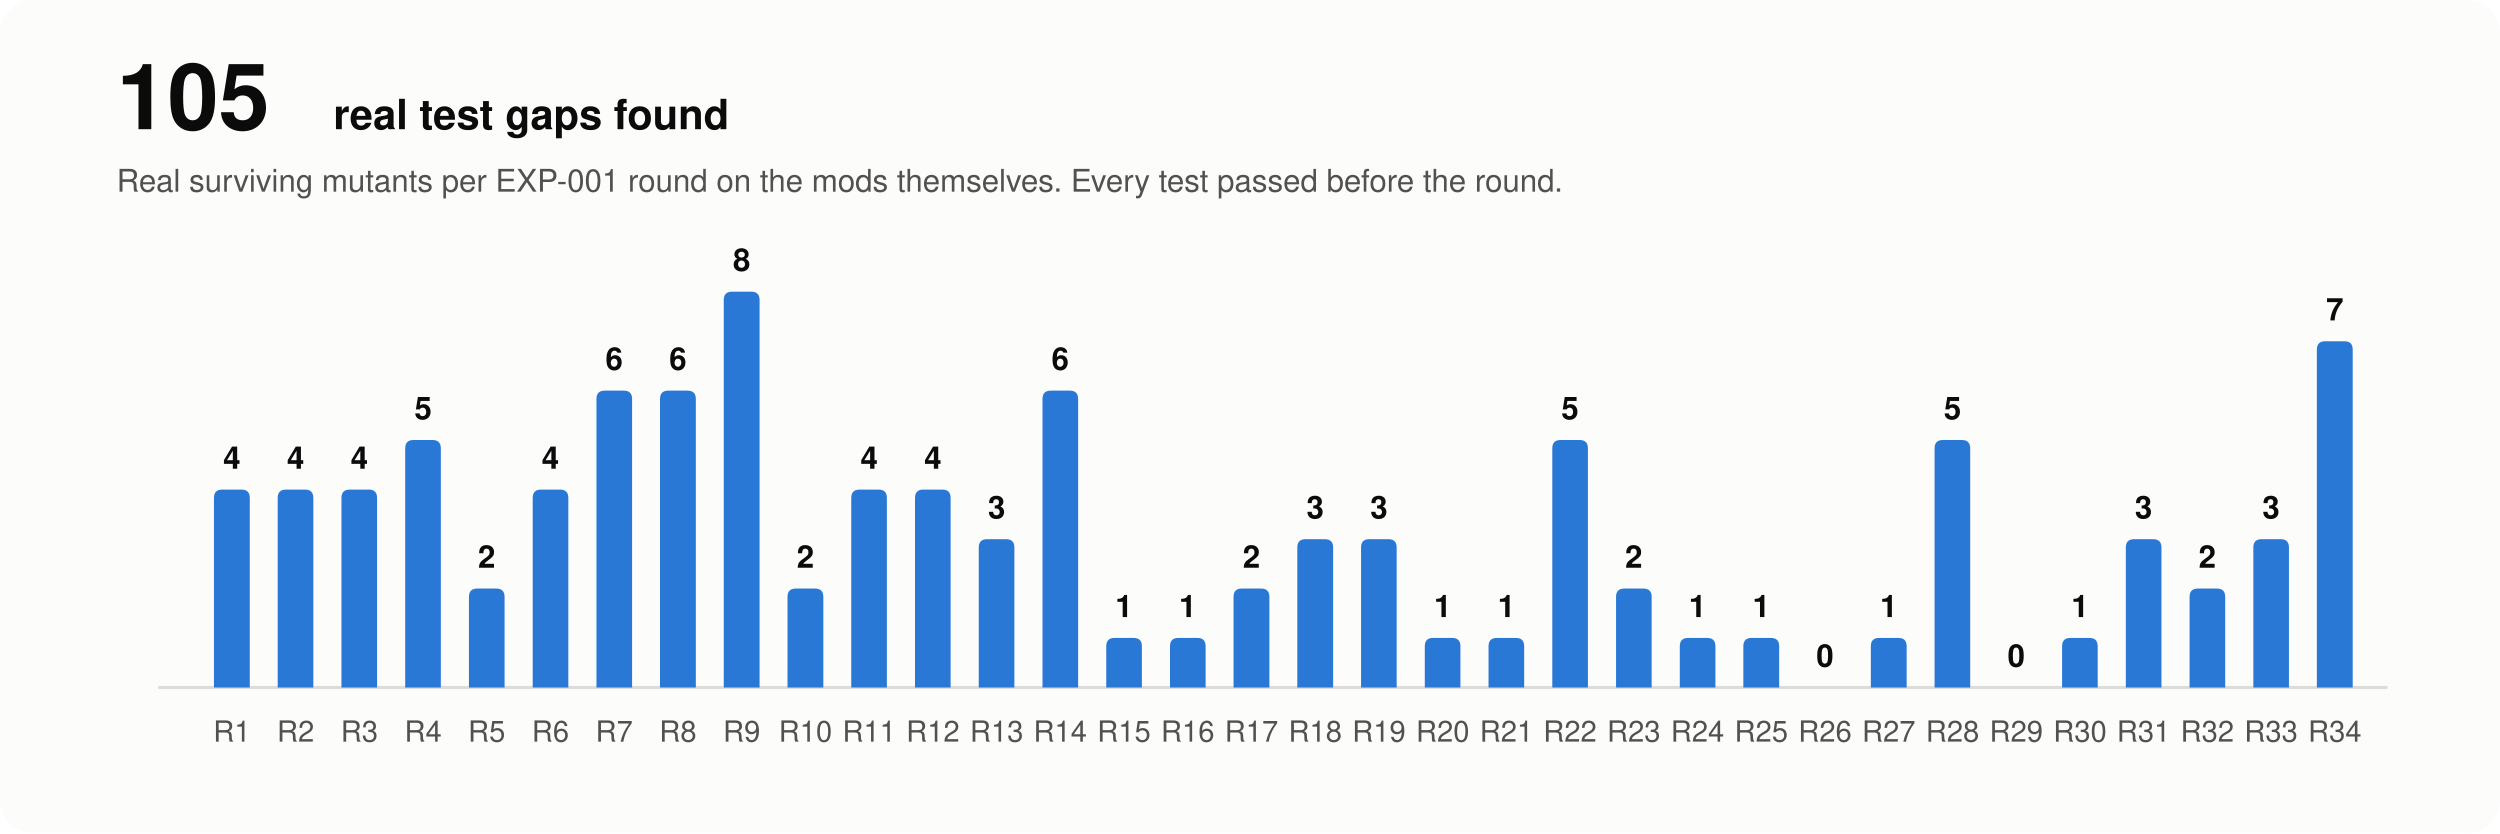
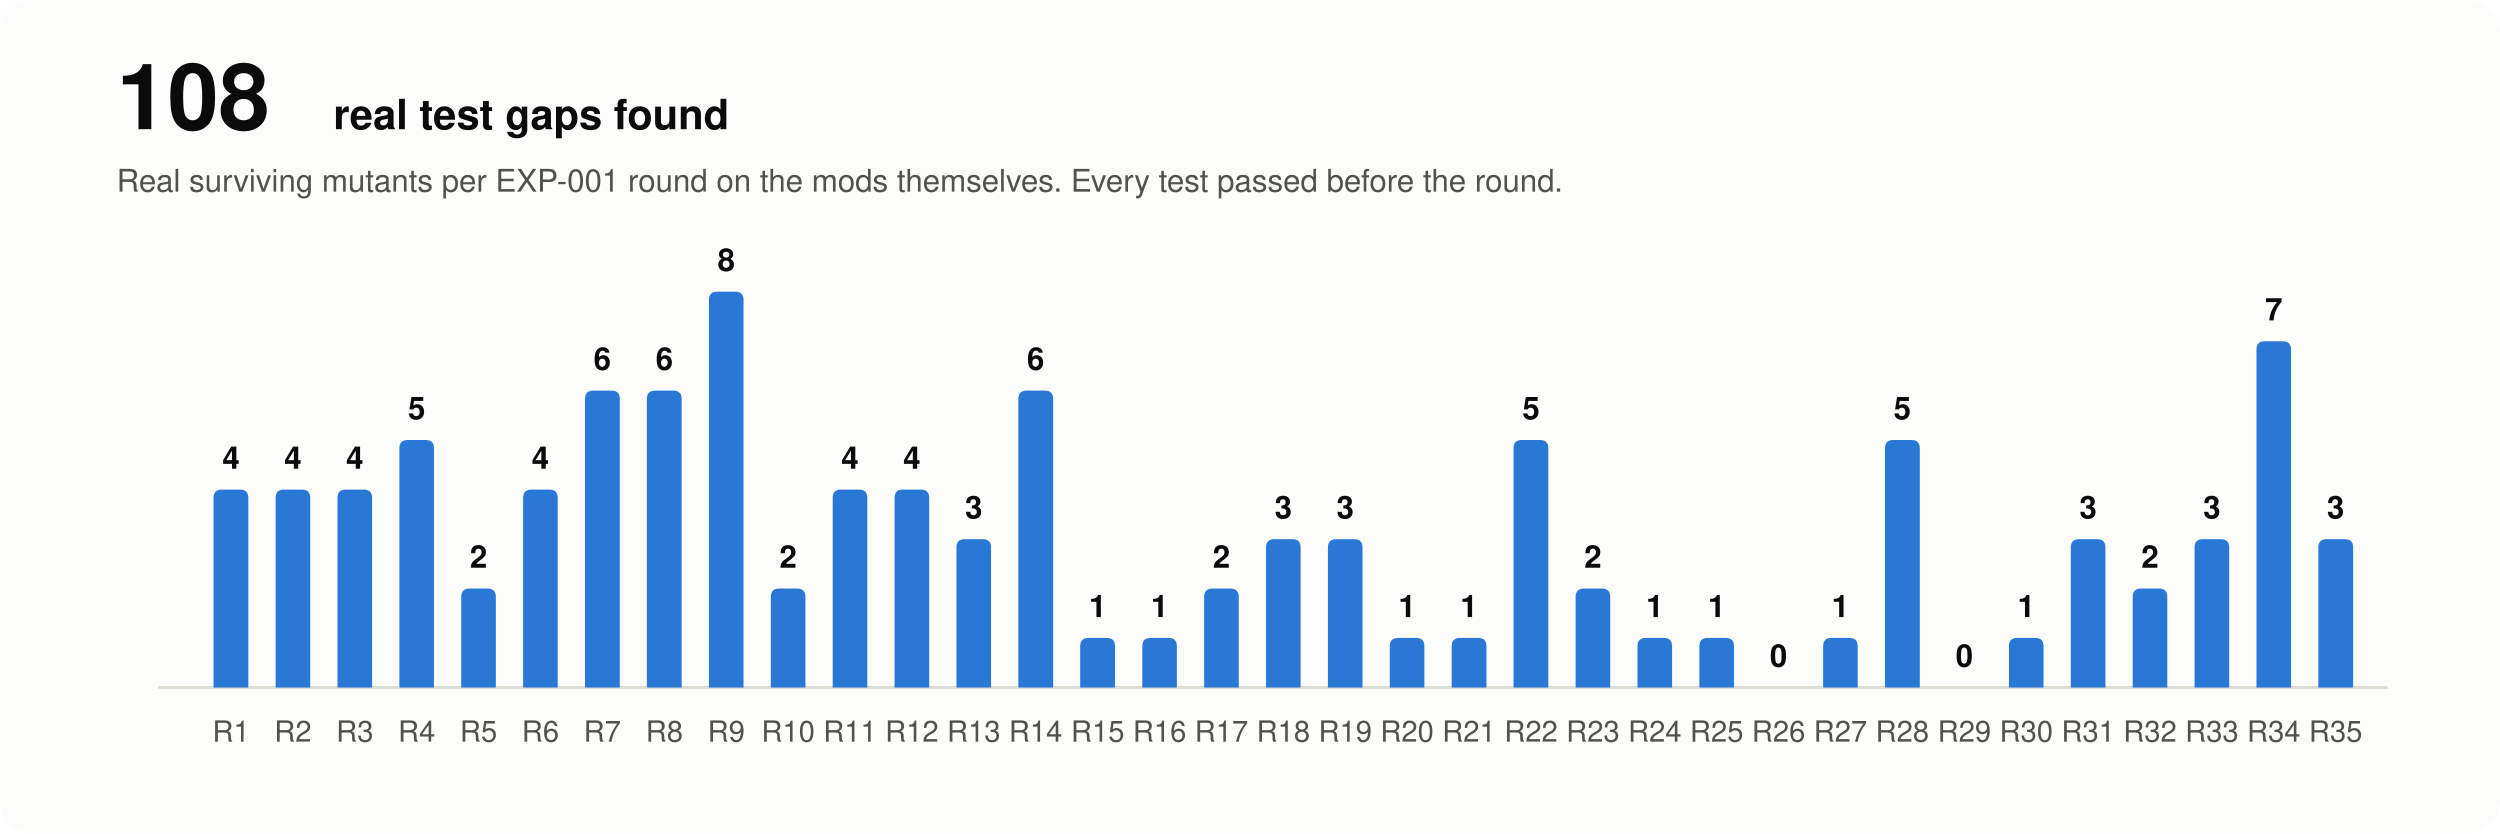
- <svg xmlns="http://www.w3.org/2000/svg" viewBox="0 0 1200 400" width="1200" height="400" role="img" aria-label="105 real test gaps found in 34 rounds" font-family="ui-sans-serif, -apple-system, 'Segoe UI', Helvetica, Arial, sans-serif">
+ <svg xmlns="http://www.w3.org/2000/svg" viewBox="0 0 1200 400" width="1200" height="400" role="img" aria-label="108 real test gaps found in 35 rounds" font-family="ui-sans-serif, -apple-system, 'Segoe UI', Helvetica, Arial, sans-serif">
  <style>
  .sup { fill: #fcfcfb; } .sup2 { fill: #f3f2ef; } .borda { stroke: #dedcd5; }
  .t1 { fill: #0b0b0b; } .t2 { fill: #52514e; } .t3 { fill: #8a887f; }
  .ac { fill: #2a78d6; } .acs { stroke: #2a78d6; } .acf { fill: #e8f1fb; }
  .ok { fill: #0f7a3d; } .okf { fill: #e3f3e8; }
  @media (prefers-color-scheme: dark) {
    .sup { fill: #1a1a19; } .sup2 { fill: #232322; } .borda { stroke: #3a3936; }
    .t1 { fill: #f0efec; } .t2 { fill: #c3c2b7; } .t3 { fill: #8f8d84; }
    .ac { fill: #3987e5; } .acs { stroke: #3987e5; } .acf { fill: #1d2c40; }
    .ok { fill: #4cc27a; } .okf { fill: #16301f; }
  }
  @media (prefers-reduced-motion: reduce) { * { animation: none !important; } }

  .barra { transform-box: fill-box; transform-origin: bottom; animation: cresce 1.1s cubic-bezier(.2,.8,.2,1); }
  @keyframes cresce { from { transform: scaleY(0); } to { transform: scaleY(1); } }
</style>
  <rect width="1200" height="400" rx="16" class="sup" />
-   <text x="56" y="62" font-size="44" font-weight="800" class="t1">105</text>
+   <text x="56" y="62" font-size="44" font-weight="800" class="t1">108</text>
  <text x="160" y="62" font-size="20" font-weight="700" class="t1">real test gaps found</text>
  <text x="56" y="92" font-size="15" class="t2">Real surviving mutants per EXP-001 round on the mods themselves. Every test passed before the round.</text>
  <line x1="76" y1="330" x2="1146" y2="330" class="borda" stroke-width="1.5" />
  <g class="barra">
-     <path d="M102.7,330 L102.7,239.0 Q102.7,235.0 106.7,235.0 L115.9,235.0 Q119.9,235.0 119.9,239.0 L119.9,330 Z" class="ac" />
+     <path d="M102.5,330 L102.5,239.0 Q102.5,235.0 106.5,235.0 L115.2,235.0 Q119.2,235.0 119.2,239.0 L119.2,330 Z" class="ac" />
  </g>
-   <text x="111.3" y="225.0" font-size="15" font-weight="700" class="t1" text-anchor="middle">4</text>
-   <text x="111.3" y="356" font-size="14" class="t2" text-anchor="middle">R1</text>
+   <text x="110.9" y="225.0" font-size="15" font-weight="700" class="t1" text-anchor="middle">4</text>
+   <text x="110.9" y="356" font-size="14" class="t2" text-anchor="middle">R1</text>
  <g class="barra">
-     <path d="M133.3,330 L133.3,239.0 Q133.3,235.0 137.3,235.0 L146.4,235.0 Q150.4,235.0 150.4,239.0 L150.4,330 Z" class="ac" />
+     <path d="M132.3,330 L132.3,239.0 Q132.3,235.0 136.3,235.0 L144.9,235.0 Q148.9,235.0 148.9,239.0 L148.9,330 Z" class="ac" />
  </g>
-   <text x="141.9" y="225.0" font-size="15" font-weight="700" class="t1" text-anchor="middle">4</text>
-   <text x="141.9" y="356" font-size="14" class="t2" text-anchor="middle">R2</text>
+   <text x="140.6" y="225.0" font-size="15" font-weight="700" class="t1" text-anchor="middle">4</text>
+   <text x="140.6" y="356" font-size="14" class="t2" text-anchor="middle">R2</text>
  <g class="barra">
-     <path d="M163.9,330 L163.9,239.0 Q163.9,235.0 167.9,235.0 L177.0,235.0 Q181.0,235.0 181.0,239.0 L181.0,330 Z" class="ac" />
+     <path d="M162.0,330 L162.0,239.0 Q162.0,235.0 166.0,235.0 L174.6,235.0 Q178.6,235.0 178.6,239.0 L178.6,330 Z" class="ac" />
  </g>
-   <text x="172.5" y="225.0" font-size="15" font-weight="700" class="t1" text-anchor="middle">4</text>
-   <text x="172.5" y="356" font-size="14" class="t2" text-anchor="middle">R3</text>
+   <text x="170.3" y="225.0" font-size="15" font-weight="700" class="t1" text-anchor="middle">4</text>
+   <text x="170.3" y="356" font-size="14" class="t2" text-anchor="middle">R3</text>
  <g class="barra">
-     <path d="M194.5,330 L194.5,215.2 Q194.5,211.2 198.5,211.2 L207.6,211.2 Q211.6,211.2 211.6,215.2 L211.6,330 Z" class="ac" />
+     <path d="M191.7,330 L191.7,215.2 Q191.7,211.2 195.7,211.2 L204.3,211.2 Q208.3,211.2 208.3,215.2 L208.3,330 Z" class="ac" />
  </g>
-   <text x="203.1" y="201.2" font-size="15" font-weight="700" class="t1" text-anchor="middle">5</text>
-   <text x="203.1" y="356" font-size="14" class="t2" text-anchor="middle">R4</text>
+   <text x="200.0" y="201.2" font-size="15" font-weight="700" class="t1" text-anchor="middle">5</text>
+   <text x="200.0" y="356" font-size="14" class="t2" text-anchor="middle">R4</text>
  <g class="barra">
-     <path d="M225.1,330 L225.1,286.5 Q225.1,282.5 229.1,282.5 L238.2,282.5 Q242.2,282.5 242.2,286.5 L242.2,330 Z" class="ac" />
+     <path d="M221.4,330 L221.4,286.5 Q221.4,282.5 225.4,282.5 L234.0,282.5 Q238.0,282.5 238.0,286.5 L238.0,330 Z" class="ac" />
  </g>
-   <text x="233.6" y="272.5" font-size="15" font-weight="700" class="t1" text-anchor="middle">2</text>
-   <text x="233.6" y="356" font-size="14" class="t2" text-anchor="middle">R5</text>
+   <text x="229.7" y="272.5" font-size="15" font-weight="700" class="t1" text-anchor="middle">2</text>
+   <text x="229.7" y="356" font-size="14" class="t2" text-anchor="middle">R5</text>
  <g class="barra">
-     <path d="M255.7,330 L255.7,239.0 Q255.7,235.0 259.7,235.0 L268.8,235.0 Q272.8,235.0 272.8,239.0 L272.8,330 Z" class="ac" />
+     <path d="M251.1,330 L251.1,239.0 Q251.1,235.0 255.1,235.0 L263.7,235.0 Q267.7,235.0 267.7,239.0 L267.7,330 Z" class="ac" />
  </g>
-   <text x="264.2" y="225.0" font-size="15" font-weight="700" class="t1" text-anchor="middle">4</text>
-   <text x="264.2" y="356" font-size="14" class="t2" text-anchor="middle">R6</text>
+   <text x="259.4" y="225.0" font-size="15" font-weight="700" class="t1" text-anchor="middle">4</text>
+   <text x="259.4" y="356" font-size="14" class="t2" text-anchor="middle">R6</text>
  <g class="barra">
-     <path d="M286.3,330 L286.3,191.5 Q286.3,187.5 290.3,187.5 L299.4,187.5 Q303.4,187.5 303.4,191.5 L303.4,330 Z" class="ac" />
+     <path d="M280.8,330 L280.8,191.5 Q280.8,187.5 284.8,187.5 L293.5,187.5 Q297.5,187.5 297.5,191.5 L297.5,330 Z" class="ac" />
  </g>
-   <text x="294.8" y="177.5" font-size="15" font-weight="700" class="t1" text-anchor="middle">6</text>
-   <text x="294.8" y="356" font-size="14" class="t2" text-anchor="middle">R7</text>
+   <text x="289.1" y="177.5" font-size="15" font-weight="700" class="t1" text-anchor="middle">6</text>
+   <text x="289.1" y="356" font-size="14" class="t2" text-anchor="middle">R7</text>
  <g class="barra">
-     <path d="M316.8,330 L316.8,191.5 Q316.8,187.5 320.8,187.5 L330.0,187.5 Q334.0,187.5 334.0,191.5 L334.0,330 Z" class="ac" />
+     <path d="M310.5,330 L310.5,191.5 Q310.5,187.5 314.5,187.5 L323.2,187.5 Q327.2,187.5 327.2,191.5 L327.2,330 Z" class="ac" />
  </g>
-   <text x="325.4" y="177.5" font-size="15" font-weight="700" class="t1" text-anchor="middle">6</text>
-   <text x="325.4" y="356" font-size="14" class="t2" text-anchor="middle">R8</text>
+   <text x="318.9" y="177.5" font-size="15" font-weight="700" class="t1" text-anchor="middle">6</text>
+   <text x="318.9" y="356" font-size="14" class="t2" text-anchor="middle">R8</text>
  <g class="barra">
-     <path d="M347.4,330 L347.4,144.0 Q347.4,140.0 351.4,140.0 L360.6,140.0 Q364.6,140.0 364.6,144.0 L364.6,330 Z" class="ac" />
+     <path d="M340.3,330 L340.3,144.0 Q340.3,140.0 344.3,140.0 L352.9,140.0 Q356.9,140.0 356.9,144.0 L356.9,330 Z" class="ac" />
  </g>
-   <text x="356.0" y="130.0" font-size="15" font-weight="700" class="t1" text-anchor="middle">8</text>
-   <text x="356.0" y="356" font-size="14" class="t2" text-anchor="middle">R9</text>
+   <text x="348.6" y="130.0" font-size="15" font-weight="700" class="t1" text-anchor="middle">8</text>
+   <text x="348.6" y="356" font-size="14" class="t2" text-anchor="middle">R9</text>
  <g class="barra">
-     <path d="M378.0,330 L378.0,286.5 Q378.0,282.5 382.0,282.5 L391.2,282.5 Q395.2,282.5 395.2,286.5 L395.2,330 Z" class="ac" />
+     <path d="M370.0,330 L370.0,286.5 Q370.0,282.5 374.0,282.5 L382.6,282.5 Q386.6,282.5 386.6,286.5 L386.6,330 Z" class="ac" />
  </g>
-   <text x="386.6" y="272.5" font-size="15" font-weight="700" class="t1" text-anchor="middle">2</text>
-   <text x="386.6" y="356" font-size="14" class="t2" text-anchor="middle">R10</text>
+   <text x="378.3" y="272.5" font-size="15" font-weight="700" class="t1" text-anchor="middle">2</text>
+   <text x="378.3" y="356" font-size="14" class="t2" text-anchor="middle">R10</text>
  <g class="barra">
-     <path d="M408.6,330 L408.6,239.0 Q408.6,235.0 412.6,235.0 L421.7,235.0 Q425.7,235.0 425.7,239.0 L425.7,330 Z" class="ac" />
+     <path d="M399.7,330 L399.7,239.0 Q399.7,235.0 403.7,235.0 L412.3,235.0 Q416.3,235.0 416.3,239.0 L416.3,330 Z" class="ac" />
  </g>
-   <text x="417.2" y="225.0" font-size="15" font-weight="700" class="t1" text-anchor="middle">4</text>
-   <text x="417.2" y="356" font-size="14" class="t2" text-anchor="middle">R11</text>
+   <text x="408.0" y="225.0" font-size="15" font-weight="700" class="t1" text-anchor="middle">4</text>
+   <text x="408.0" y="356" font-size="14" class="t2" text-anchor="middle">R11</text>
  <g class="barra">
-     <path d="M439.2,330 L439.2,239.0 Q439.2,235.0 443.2,235.0 L452.3,235.0 Q456.3,235.0 456.3,239.0 L456.3,330 Z" class="ac" />
+     <path d="M429.4,330 L429.4,239.0 Q429.4,235.0 433.4,235.0 L442.0,235.0 Q446.0,235.0 446.0,239.0 L446.0,330 Z" class="ac" />
  </g>
-   <text x="447.8" y="225.0" font-size="15" font-weight="700" class="t1" text-anchor="middle">4</text>
-   <text x="447.8" y="356" font-size="14" class="t2" text-anchor="middle">R12</text>
+   <text x="437.7" y="225.0" font-size="15" font-weight="700" class="t1" text-anchor="middle">4</text>
+   <text x="437.7" y="356" font-size="14" class="t2" text-anchor="middle">R12</text>
  <g class="barra">
-     <path d="M469.8,330 L469.8,262.8 Q469.8,258.8 473.8,258.8 L482.9,258.8 Q486.9,258.8 486.9,262.8 L486.9,330 Z" class="ac" />
+     <path d="M459.1,330 L459.1,262.8 Q459.1,258.8 463.1,258.8 L471.7,258.8 Q475.7,258.8 475.7,262.8 L475.7,330 Z" class="ac" />
  </g>
-   <text x="478.4" y="248.8" font-size="15" font-weight="700" class="t1" text-anchor="middle">3</text>
-   <text x="478.4" y="356" font-size="14" class="t2" text-anchor="middle">R13</text>
+   <text x="467.4" y="248.8" font-size="15" font-weight="700" class="t1" text-anchor="middle">3</text>
+   <text x="467.4" y="356" font-size="14" class="t2" text-anchor="middle">R13</text>
  <g class="barra">
-     <path d="M500.4,330 L500.4,191.5 Q500.4,187.5 504.4,187.5 L513.5,187.5 Q517.5,187.5 517.5,191.5 L517.5,330 Z" class="ac" />
+     <path d="M488.8,330 L488.8,191.5 Q488.8,187.5 492.8,187.5 L501.5,187.5 Q505.5,187.5 505.5,191.5 L505.5,330 Z" class="ac" />
  </g>
-   <text x="508.9" y="177.5" font-size="15" font-weight="700" class="t1" text-anchor="middle">6</text>
-   <text x="508.9" y="356" font-size="14" class="t2" text-anchor="middle">R14</text>
+   <text x="497.1" y="177.5" font-size="15" font-weight="700" class="t1" text-anchor="middle">6</text>
+   <text x="497.1" y="356" font-size="14" class="t2" text-anchor="middle">R14</text>
  <g class="barra">
-     <path d="M531.0,330 L531.0,310.2 Q531.0,306.2 535.0,306.2 L544.1,306.2 Q548.1,306.2 548.1,310.2 L548.1,330 Z" class="ac" />
+     <path d="M518.5,330 L518.5,310.2 Q518.5,306.2 522.5,306.2 L531.2,306.2 Q535.2,306.2 535.2,310.2 L535.2,330 Z" class="ac" />
  </g>
-   <text x="539.5" y="296.2" font-size="15" font-weight="700" class="t1" text-anchor="middle">1</text>
-   <text x="539.5" y="356" font-size="14" class="t2" text-anchor="middle">R15</text>
+   <text x="526.9" y="296.2" font-size="15" font-weight="700" class="t1" text-anchor="middle">1</text>
+   <text x="526.9" y="356" font-size="14" class="t2" text-anchor="middle">R15</text>
  <g class="barra">
-     <path d="M561.6,330 L561.6,310.2 Q561.6,306.2 565.6,306.2 L574.7,306.2 Q578.7,306.2 578.7,310.2 L578.7,330 Z" class="ac" />
+     <path d="M548.3,330 L548.3,310.2 Q548.3,306.2 552.3,306.2 L560.9,306.2 Q564.9,306.2 564.9,310.2 L564.9,330 Z" class="ac" />
  </g>
-   <text x="570.1" y="296.2" font-size="15" font-weight="700" class="t1" text-anchor="middle">1</text>
-   <text x="570.1" y="356" font-size="14" class="t2" text-anchor="middle">R16</text>
+   <text x="556.6" y="296.2" font-size="15" font-weight="700" class="t1" text-anchor="middle">1</text>
+   <text x="556.6" y="356" font-size="14" class="t2" text-anchor="middle">R16</text>
  <g class="barra">
-     <path d="M592.1,330 L592.1,286.5 Q592.1,282.5 596.1,282.5 L605.3,282.5 Q609.3,282.5 609.3,286.5 L609.3,330 Z" class="ac" />
+     <path d="M578.0,330 L578.0,286.5 Q578.0,282.5 582.0,282.5 L590.6,282.5 Q594.6,282.5 594.6,286.5 L594.6,330 Z" class="ac" />
  </g>
-   <text x="600.7" y="272.5" font-size="15" font-weight="700" class="t1" text-anchor="middle">2</text>
-   <text x="600.7" y="356" font-size="14" class="t2" text-anchor="middle">R17</text>
+   <text x="586.3" y="272.5" font-size="15" font-weight="700" class="t1" text-anchor="middle">2</text>
+   <text x="586.3" y="356" font-size="14" class="t2" text-anchor="middle">R17</text>
  <g class="barra">
-     <path d="M622.7,330 L622.7,262.8 Q622.7,258.8 626.7,258.8 L635.9,258.8 Q639.9,258.8 639.9,262.8 L639.9,330 Z" class="ac" />
+     <path d="M607.7,330 L607.7,262.8 Q607.7,258.8 611.7,258.8 L620.3,258.8 Q624.3,258.8 624.3,262.8 L624.3,330 Z" class="ac" />
  </g>
-   <text x="631.3" y="248.8" font-size="15" font-weight="700" class="t1" text-anchor="middle">3</text>
-   <text x="631.3" y="356" font-size="14" class="t2" text-anchor="middle">R18</text>
+   <text x="616.0" y="248.8" font-size="15" font-weight="700" class="t1" text-anchor="middle">3</text>
+   <text x="616.0" y="356" font-size="14" class="t2" text-anchor="middle">R18</text>
  <g class="barra">
-     <path d="M653.3,330 L653.3,262.8 Q653.3,258.8 657.3,258.8 L666.4,258.8 Q670.4,258.8 670.4,262.8 L670.4,330 Z" class="ac" />
+     <path d="M637.4,330 L637.4,262.8 Q637.4,258.8 641.4,258.8 L650.0,258.8 Q654.0,258.8 654.0,262.8 L654.0,330 Z" class="ac" />
  </g>
-   <text x="661.9" y="248.8" font-size="15" font-weight="700" class="t1" text-anchor="middle">3</text>
-   <text x="661.9" y="356" font-size="14" class="t2" text-anchor="middle">R19</text>
+   <text x="645.7" y="248.8" font-size="15" font-weight="700" class="t1" text-anchor="middle">3</text>
+   <text x="645.7" y="356" font-size="14" class="t2" text-anchor="middle">R19</text>
  <g class="barra">
-     <path d="M683.9,330 L683.9,310.2 Q683.9,306.2 687.9,306.2 L697.0,306.2 Q701.0,306.2 701.0,310.2 L701.0,330 Z" class="ac" />
+     <path d="M667.1,330 L667.1,310.2 Q667.1,306.2 671.1,306.2 L679.7,306.2 Q683.7,306.2 683.7,310.2 L683.7,330 Z" class="ac" />
  </g>
-   <text x="692.5" y="296.2" font-size="15" font-weight="700" class="t1" text-anchor="middle">1</text>
-   <text x="692.5" y="356" font-size="14" class="t2" text-anchor="middle">R20</text>
+   <text x="675.4" y="296.2" font-size="15" font-weight="700" class="t1" text-anchor="middle">1</text>
+   <text x="675.4" y="356" font-size="14" class="t2" text-anchor="middle">R20</text>
  <g class="barra">
-     <path d="M714.5,330 L714.5,310.2 Q714.5,306.2 718.5,306.2 L727.6,306.2 Q731.6,306.2 731.6,310.2 L731.6,330 Z" class="ac" />
+     <path d="M696.8,330 L696.8,310.2 Q696.8,306.2 700.8,306.2 L709.5,306.2 Q713.5,306.2 713.5,310.2 L713.5,330 Z" class="ac" />
  </g>
-   <text x="723.1" y="296.2" font-size="15" font-weight="700" class="t1" text-anchor="middle">1</text>
-   <text x="723.1" y="356" font-size="14" class="t2" text-anchor="middle">R21</text>
+   <text x="705.1" y="296.2" font-size="15" font-weight="700" class="t1" text-anchor="middle">1</text>
+   <text x="705.1" y="356" font-size="14" class="t2" text-anchor="middle">R21</text>
  <g class="barra">
-     <path d="M745.1,330 L745.1,215.2 Q745.1,211.2 749.1,211.2 L758.2,211.2 Q762.2,211.2 762.2,215.2 L762.2,330 Z" class="ac" />
+     <path d="M726.5,330 L726.5,215.2 Q726.5,211.2 730.5,211.2 L739.2,211.2 Q743.2,211.2 743.2,215.2 L743.2,330 Z" class="ac" />
  </g>
-   <text x="753.6" y="201.2" font-size="15" font-weight="700" class="t1" text-anchor="middle">5</text>
-   <text x="753.6" y="356" font-size="14" class="t2" text-anchor="middle">R22</text>
+   <text x="734.9" y="201.2" font-size="15" font-weight="700" class="t1" text-anchor="middle">5</text>
+   <text x="734.9" y="356" font-size="14" class="t2" text-anchor="middle">R22</text>
  <g class="barra">
-     <path d="M775.7,330 L775.7,286.5 Q775.7,282.5 779.7,282.5 L788.8,282.5 Q792.8,282.5 792.8,286.5 L792.8,330 Z" class="ac" />
+     <path d="M756.3,330 L756.3,286.5 Q756.3,282.5 760.3,282.5 L768.9,282.5 Q772.9,282.5 772.9,286.5 L772.9,330 Z" class="ac" />
  </g>
-   <text x="784.2" y="272.5" font-size="15" font-weight="700" class="t1" text-anchor="middle">2</text>
-   <text x="784.2" y="356" font-size="14" class="t2" text-anchor="middle">R23</text>
+   <text x="764.6" y="272.5" font-size="15" font-weight="700" class="t1" text-anchor="middle">2</text>
+   <text x="764.6" y="356" font-size="14" class="t2" text-anchor="middle">R23</text>
  <g class="barra">
-     <path d="M806.3,330 L806.3,310.2 Q806.3,306.2 810.3,306.2 L819.4,306.2 Q823.4,306.2 823.4,310.2 L823.4,330 Z" class="ac" />
+     <path d="M786.0,330 L786.0,310.2 Q786.0,306.2 790.0,306.2 L798.6,306.2 Q802.6,306.2 802.6,310.2 L802.6,330 Z" class="ac" />
  </g>
-   <text x="814.8" y="296.2" font-size="15" font-weight="700" class="t1" text-anchor="middle">1</text>
-   <text x="814.8" y="356" font-size="14" class="t2" text-anchor="middle">R24</text>
+   <text x="794.3" y="296.2" font-size="15" font-weight="700" class="t1" text-anchor="middle">1</text>
+   <text x="794.3" y="356" font-size="14" class="t2" text-anchor="middle">R24</text>
  <g class="barra">
-     <path d="M836.8,330 L836.8,310.2 Q836.8,306.2 840.8,306.2 L850.0,306.2 Q854.0,306.2 854.0,310.2 L854.0,330 Z" class="ac" />
+     <path d="M815.7,330 L815.7,310.2 Q815.7,306.2 819.7,306.2 L828.3,306.2 Q832.3,306.2 832.3,310.2 L832.3,330 Z" class="ac" />
  </g>
-   <text x="845.4" y="296.2" font-size="15" font-weight="700" class="t1" text-anchor="middle">1</text>
-   <text x="845.4" y="356" font-size="14" class="t2" text-anchor="middle">R25</text>
+   <text x="824.0" y="296.2" font-size="15" font-weight="700" class="t1" text-anchor="middle">1</text>
+   <text x="824.0" y="356" font-size="14" class="t2" text-anchor="middle">R25</text>
  <g class="barra">
-     <path d="M867.4,330 L867.4,330.0 Q867.4,330.0 867.4,330.0 L884.6,330.0 Q884.6,330.0 884.6,330.0 L884.6,330 Z" class="ac" />
+     <path d="M845.4,330 L845.4,330.0 Q845.4,330.0 845.4,330.0 L862.0,330.0 Q862.0,330.0 862.0,330.0 L862.0,330 Z" class="ac" />
  </g>
-   <text x="876.0" y="320.0" font-size="15" font-weight="700" class="t1" text-anchor="middle">0</text>
-   <text x="876.0" y="356" font-size="14" class="t2" text-anchor="middle">R26</text>
+   <text x="853.7" y="320.0" font-size="15" font-weight="700" class="t1" text-anchor="middle">0</text>
+   <text x="853.7" y="356" font-size="14" class="t2" text-anchor="middle">R26</text>
  <g class="barra">
-     <path d="M898.0,330 L898.0,310.2 Q898.0,306.2 902.0,306.2 L911.2,306.2 Q915.2,306.2 915.2,310.2 L915.2,330 Z" class="ac" />
+     <path d="M875.1,330 L875.1,310.2 Q875.1,306.2 879.1,306.2 L887.7,306.2 Q891.7,306.2 891.7,310.2 L891.7,330 Z" class="ac" />
  </g>
-   <text x="906.6" y="296.2" font-size="15" font-weight="700" class="t1" text-anchor="middle">1</text>
-   <text x="906.6" y="356" font-size="14" class="t2" text-anchor="middle">R27</text>
+   <text x="883.4" y="296.2" font-size="15" font-weight="700" class="t1" text-anchor="middle">1</text>
+   <text x="883.4" y="356" font-size="14" class="t2" text-anchor="middle">R27</text>
  <g class="barra">
-     <path d="M928.6,330 L928.6,215.2 Q928.6,211.2 932.6,211.2 L941.7,211.2 Q945.7,211.2 945.7,215.2 L945.7,330 Z" class="ac" />
+     <path d="M904.8,330 L904.8,215.2 Q904.8,211.2 908.8,211.2 L917.5,211.2 Q921.5,211.2 921.5,215.2 L921.5,330 Z" class="ac" />
  </g>
-   <text x="937.2" y="201.2" font-size="15" font-weight="700" class="t1" text-anchor="middle">5</text>
-   <text x="937.2" y="356" font-size="14" class="t2" text-anchor="middle">R28</text>
+   <text x="913.1" y="201.2" font-size="15" font-weight="700" class="t1" text-anchor="middle">5</text>
+   <text x="913.1" y="356" font-size="14" class="t2" text-anchor="middle">R28</text>
  <g class="barra">
-     <path d="M959.2,330 L959.2,330.0 Q959.2,330.0 959.2,330.0 L976.3,330.0 Q976.3,330.0 976.3,330.0 L976.3,330 Z" class="ac" />
+     <path d="M934.5,330 L934.5,330.0 Q934.5,330.0 934.5,330.0 L951.2,330.0 Q951.2,330.0 951.2,330.0 L951.2,330 Z" class="ac" />
  </g>
-   <text x="967.8" y="320.0" font-size="15" font-weight="700" class="t1" text-anchor="middle">0</text>
-   <text x="967.8" y="356" font-size="14" class="t2" text-anchor="middle">R29</text>
+   <text x="942.9" y="320.0" font-size="15" font-weight="700" class="t1" text-anchor="middle">0</text>
+   <text x="942.9" y="356" font-size="14" class="t2" text-anchor="middle">R29</text>
  <g class="barra">
-     <path d="M989.8,330 L989.8,310.2 Q989.8,306.2 993.8,306.2 L1002.9,306.2 Q1006.9,306.2 1006.9,310.2 L1006.9,330 Z" class="ac" />
+     <path d="M964.3,330 L964.3,310.2 Q964.3,306.2 968.3,306.2 L976.9,306.2 Q980.9,306.2 980.9,310.2 L980.9,330 Z" class="ac" />
  </g>
-   <text x="998.4" y="296.2" font-size="15" font-weight="700" class="t1" text-anchor="middle">1</text>
-   <text x="998.4" y="356" font-size="14" class="t2" text-anchor="middle">R30</text>
+   <text x="972.6" y="296.2" font-size="15" font-weight="700" class="t1" text-anchor="middle">1</text>
+   <text x="972.6" y="356" font-size="14" class="t2" text-anchor="middle">R30</text>
  <g class="barra">
-     <path d="M1020.4,330 L1020.4,262.8 Q1020.4,258.8 1024.4,258.8 L1033.5,258.8 Q1037.5,258.8 1037.5,262.8 L1037.5,330 Z" class="ac" />
+     <path d="M994.0,330 L994.0,262.8 Q994.0,258.8 998.0,258.8 L1006.6,258.8 Q1010.6,258.8 1010.6,262.8 L1010.6,330 Z" class="ac" />
  </g>
-   <text x="1028.9" y="248.8" font-size="15" font-weight="700" class="t1" text-anchor="middle">3</text>
-   <text x="1028.9" y="356" font-size="14" class="t2" text-anchor="middle">R31</text>
+   <text x="1002.3" y="248.8" font-size="15" font-weight="700" class="t1" text-anchor="middle">3</text>
+   <text x="1002.3" y="356" font-size="14" class="t2" text-anchor="middle">R31</text>
  <g class="barra">
-     <path d="M1051.0,330 L1051.0,286.5 Q1051.0,282.5 1055.0,282.5 L1064.1,282.5 Q1068.1,282.5 1068.1,286.5 L1068.1,330 Z" class="ac" />
+     <path d="M1023.7,330 L1023.7,286.5 Q1023.7,282.5 1027.7,282.5 L1036.3,282.5 Q1040.3,282.5 1040.3,286.5 L1040.3,330 Z" class="ac" />
  </g>
-   <text x="1059.5" y="272.5" font-size="15" font-weight="700" class="t1" text-anchor="middle">2</text>
-   <text x="1059.5" y="356" font-size="14" class="t2" text-anchor="middle">R32</text>
+   <text x="1032.0" y="272.5" font-size="15" font-weight="700" class="t1" text-anchor="middle">2</text>
+   <text x="1032.0" y="356" font-size="14" class="t2" text-anchor="middle">R32</text>
  <g class="barra">
-     <path d="M1081.6,330 L1081.6,262.8 Q1081.6,258.8 1085.6,258.8 L1094.7,258.8 Q1098.7,258.8 1098.7,262.8 L1098.7,330 Z" class="ac" />
+     <path d="M1053.4,330 L1053.4,262.8 Q1053.4,258.8 1057.4,258.8 L1066.0,258.8 Q1070.0,258.8 1070.0,262.8 L1070.0,330 Z" class="ac" />
  </g>
-   <text x="1090.1" y="248.8" font-size="15" font-weight="700" class="t1" text-anchor="middle">3</text>
-   <text x="1090.1" y="356" font-size="14" class="t2" text-anchor="middle">R33</text>
+   <text x="1061.7" y="248.8" font-size="15" font-weight="700" class="t1" text-anchor="middle">3</text>
+   <text x="1061.7" y="356" font-size="14" class="t2" text-anchor="middle">R33</text>
  <g class="barra">
-     <path d="M1112.1,330 L1112.1,167.8 Q1112.1,163.8 1116.1,163.8 L1125.3,163.8 Q1129.3,163.8 1129.3,167.8 L1129.3,330 Z" class="ac" />
+     <path d="M1083.1,330 L1083.1,167.8 Q1083.1,163.8 1087.1,163.8 L1095.7,163.8 Q1099.7,163.8 1099.7,167.8 L1099.7,330 Z" class="ac" />
  </g>
-   <text x="1120.7" y="153.8" font-size="15" font-weight="700" class="t1" text-anchor="middle">7</text>
-   <text x="1120.7" y="356" font-size="14" class="t2" text-anchor="middle">R34</text>
+   <text x="1091.4" y="153.8" font-size="15" font-weight="700" class="t1" text-anchor="middle">7</text>
+   <text x="1091.4" y="356" font-size="14" class="t2" text-anchor="middle">R34</text>
+   <g class="barra">
+     <path d="M1112.8,330 L1112.8,262.8 Q1112.8,258.8 1116.8,258.8 L1125.5,258.8 Q1129.5,258.8 1129.5,262.8 L1129.5,330 Z" class="ac" />
+   </g>
+   <text x="1121.1" y="248.8" font-size="15" font-weight="700" class="t1" text-anchor="middle">3</text>
+   <text x="1121.1" y="356" font-size="14" class="t2" text-anchor="middle">R35</text>
</svg>
